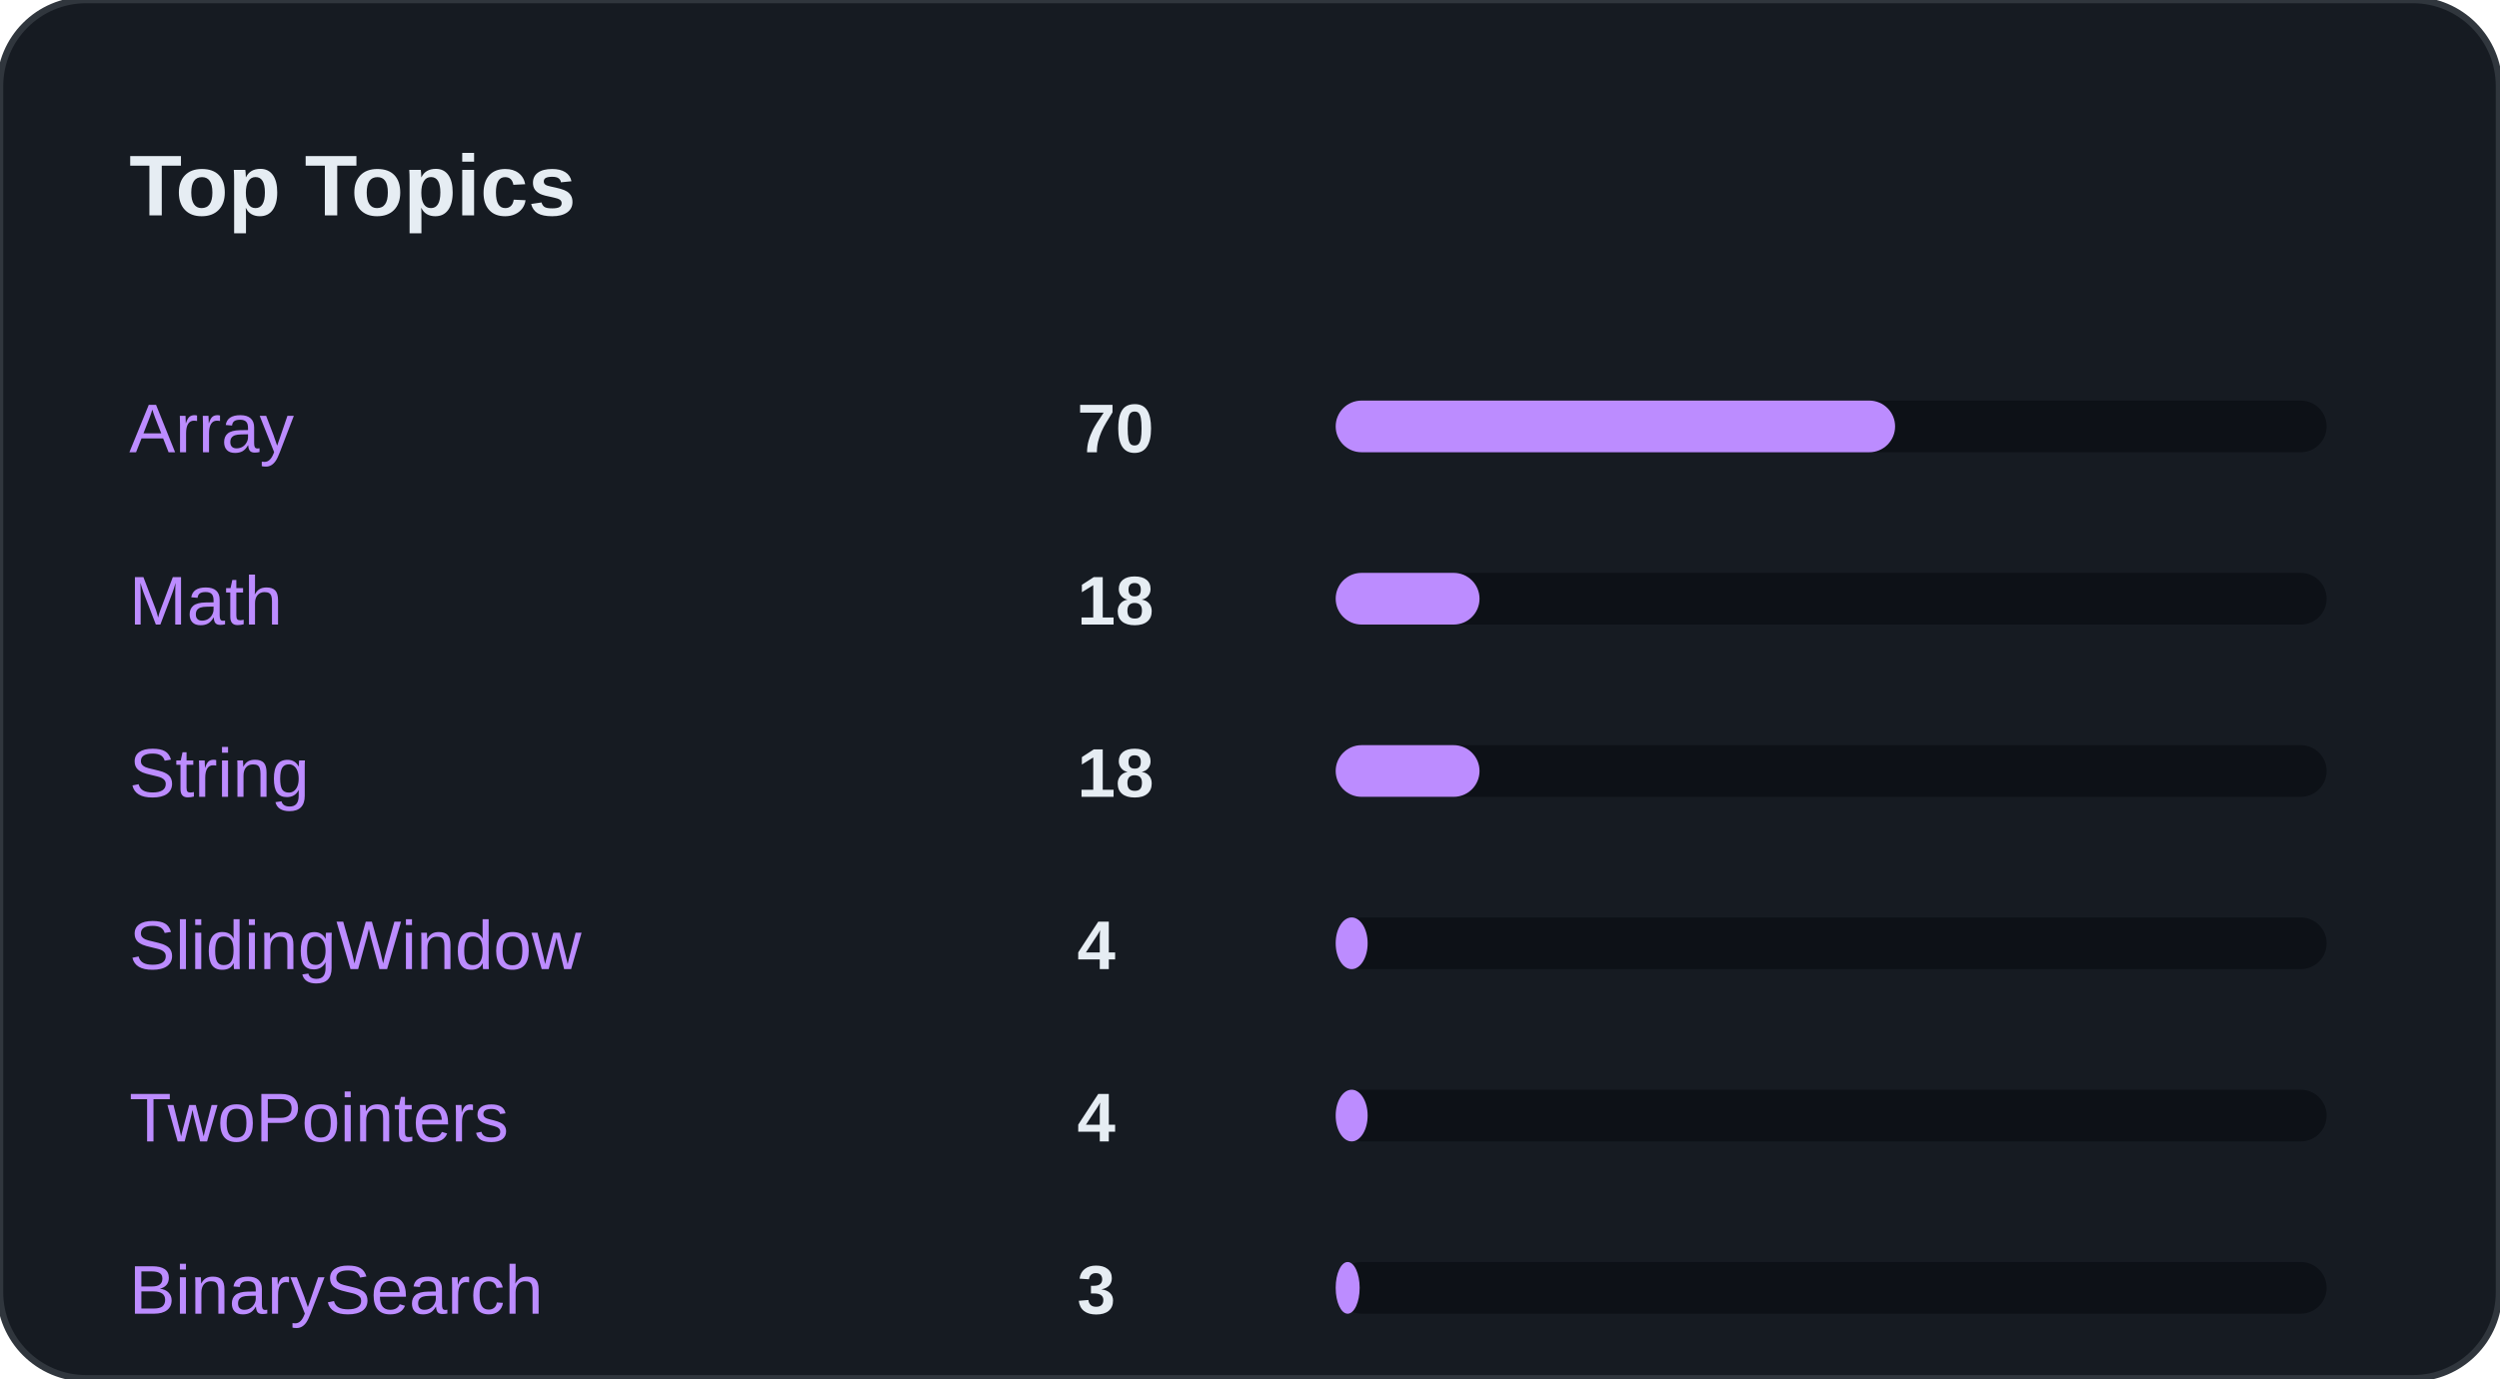
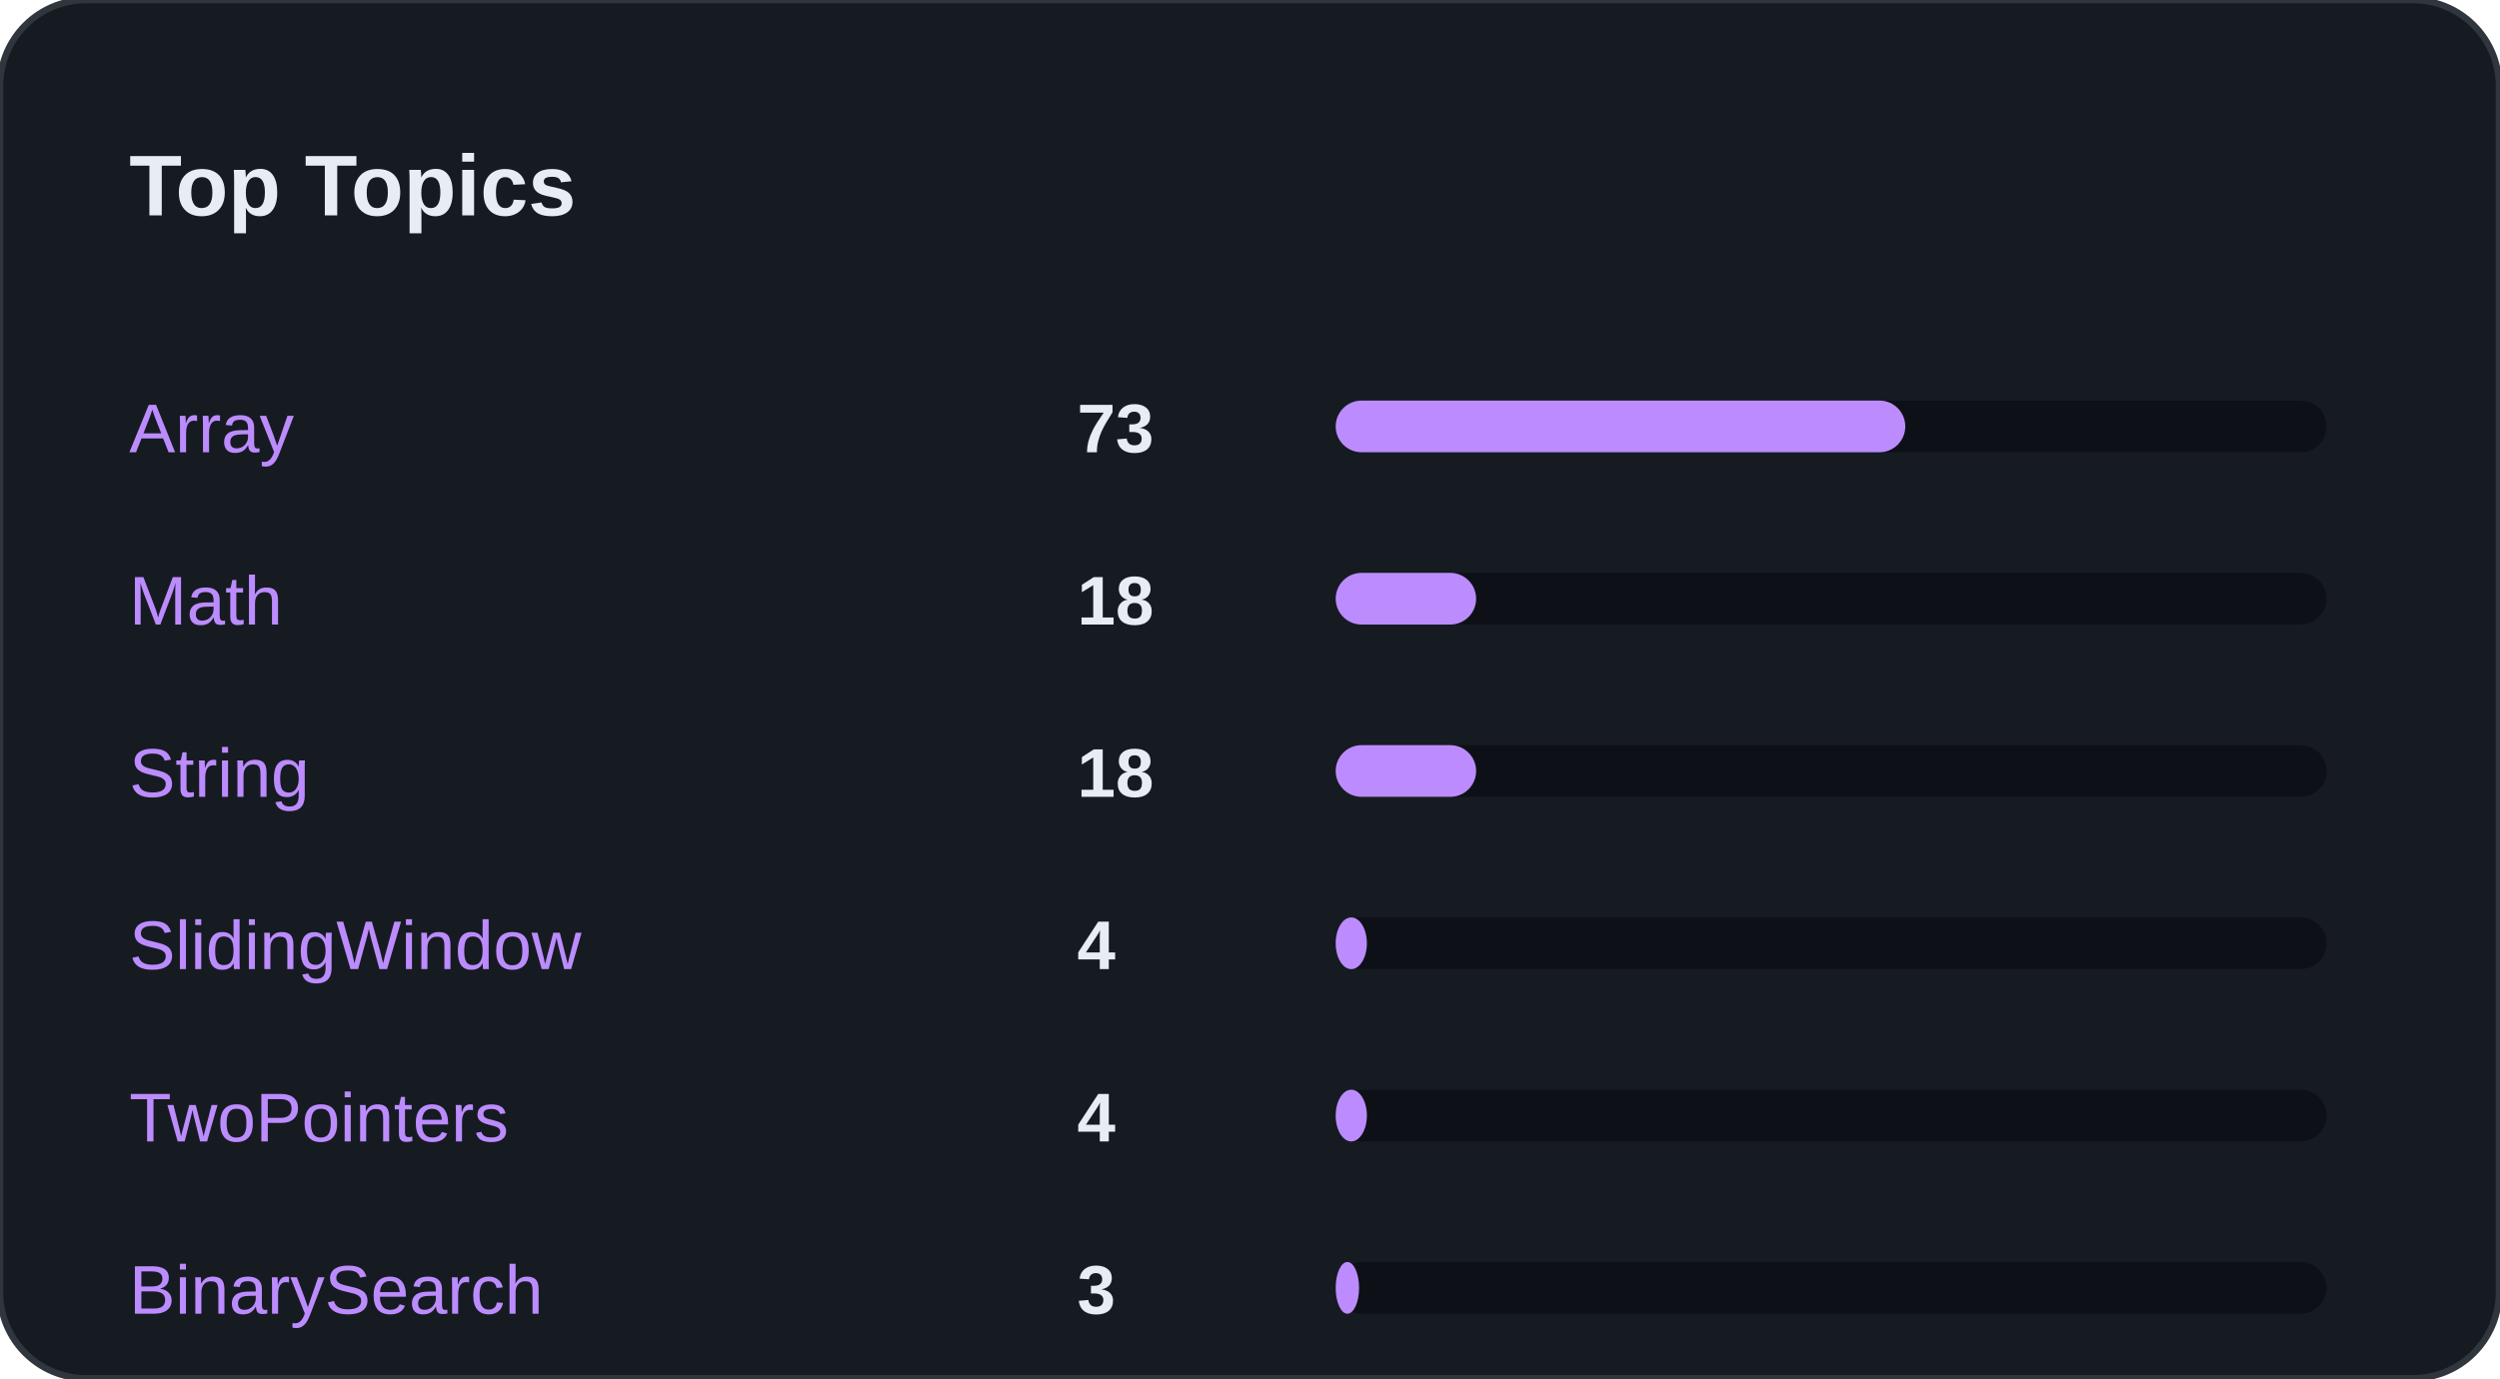
<svg xmlns="http://www.w3.org/2000/svg" width="100%" viewBox="0 0 580 320" preserveAspectRatio="xMidYMid meet">
  <rect width="580" height="320" rx="20" fill="#161B22" stroke="#30363D" stroke-width="1.5" />
  <text x="30" y="50" font-family="Segoe UI, Arial, sans-serif" font-size="20" font-weight="bold" fill="#E6EDF3">Top Topics</text>
  <text x="30" y="105" font-family="Segoe UI, Arial, sans-serif" font-size="16" fill="#BC8CFF">Array</text>
-   <text x="250" y="105" font-family="Segoe UI, Arial, sans-serif" font-size="16" font-weight="bold" fill="#E6EDF3">70</text>
+   <text x="250" y="105" font-family="Segoe UI, Arial, sans-serif" font-size="16" font-weight="bold" fill="#E6EDF3">73</text>
  <rect x="310" y="93" width="230" height="12" rx="6" fill="#0D1117" />
-   <rect x="310" y="93" width="129.839" height="12" rx="6" fill="#BC8CFF" />
+   <rect x="310" y="93" width="132.205" height="12" rx="6" fill="#BC8CFF" />
  <text x="30" y="145" font-family="Segoe UI, Arial, sans-serif" font-size="16" fill="#BC8CFF">Math</text>
  <text x="250" y="145" font-family="Segoe UI, Arial, sans-serif" font-size="16" font-weight="bold" fill="#E6EDF3">18</text>
  <rect x="310" y="133" width="230" height="12" rx="6" fill="#0D1117" />
-   <rect x="310" y="133" width="33.387" height="12" rx="6" fill="#BC8CFF" />
+   <rect x="310" y="133" width="32.598" height="12" rx="6" fill="#BC8CFF" />
  <text x="30" y="185" font-family="Segoe UI, Arial, sans-serif" font-size="16" fill="#BC8CFF">String</text>
  <text x="250" y="185" font-family="Segoe UI, Arial, sans-serif" font-size="16" font-weight="bold" fill="#E6EDF3">18</text>
  <rect x="310" y="173" width="230" height="12" rx="6" fill="#0D1117" />
-   <rect x="310" y="173" width="33.387" height="12" rx="6" fill="#BC8CFF" />
+   <rect x="310" y="173" width="32.598" height="12" rx="6" fill="#BC8CFF" />
  <text x="30" y="225" font-family="Segoe UI, Arial, sans-serif" font-size="16" fill="#BC8CFF">SlidingWindow</text>
  <text x="250" y="225" font-family="Segoe UI, Arial, sans-serif" font-size="16" font-weight="bold" fill="#E6EDF3">4</text>
  <rect x="310" y="213" width="230" height="12" rx="6" fill="#0D1117" />
-   <rect x="310" y="213" width="7.419" height="12" rx="6" fill="#BC8CFF" />
+   <rect x="310" y="213" width="7.244" height="12" rx="6" fill="#BC8CFF" />
  <text x="30" y="265" font-family="Segoe UI, Arial, sans-serif" font-size="16" fill="#BC8CFF">TwoPointers</text>
  <text x="250" y="265" font-family="Segoe UI, Arial, sans-serif" font-size="16" font-weight="bold" fill="#E6EDF3">4</text>
  <rect x="310" y="253" width="230" height="12" rx="6" fill="#0D1117" />
-   <rect x="310" y="253" width="7.419" height="12" rx="6" fill="#BC8CFF" />
+   <rect x="310" y="253" width="7.244" height="12" rx="6" fill="#BC8CFF" />
  <text x="30" y="305" font-family="Segoe UI, Arial, sans-serif" font-size="16" fill="#BC8CFF">BinarySearch</text>
  <text x="250" y="305" font-family="Segoe UI, Arial, sans-serif" font-size="16" font-weight="bold" fill="#E6EDF3">3</text>
  <rect x="310" y="293" width="230" height="12" rx="6" fill="#0D1117" />
-   <rect x="310" y="293" width="5.565" height="12" rx="6" fill="#BC8CFF" />
+   <rect x="310" y="293" width="5.433" height="12" rx="6" fill="#BC8CFF" />
  <text x="30" y="345" font-family="Segoe UI, Arial, sans-serif" font-size="16" fill="#BC8CFF">Greedy</text>
  <text x="250" y="345" font-family="Segoe UI, Arial, sans-serif" font-size="16" font-weight="bold" fill="#E6EDF3">3</text>
  <rect x="310" y="333" width="230" height="12" rx="6" fill="#0D1117" />
-   <rect x="310" y="333" width="5.565" height="12" rx="6" fill="#BC8CFF" />
+   <rect x="310" y="333" width="5.433" height="12" rx="6" fill="#BC8CFF" />
  <text x="30" y="385" font-family="Segoe UI, Arial, sans-serif" font-size="16" fill="#BC8CFF">HashTable</text>
  <text x="250" y="385" font-family="Segoe UI, Arial, sans-serif" font-size="16" font-weight="bold" fill="#E6EDF3">3</text>
  <rect x="310" y="373" width="230" height="12" rx="6" fill="#0D1117" />
-   <rect x="310" y="373" width="5.565" height="12" rx="6" fill="#BC8CFF" />
+   <rect x="310" y="373" width="5.433" height="12" rx="6" fill="#BC8CFF" />
  <text x="30" y="425" font-family="Segoe UI, Arial, sans-serif" font-size="16" fill="#BC8CFF">Sorting</text>
  <text x="250" y="425" font-family="Segoe UI, Arial, sans-serif" font-size="16" font-weight="bold" fill="#E6EDF3">1</text>
  <rect x="310" y="413" width="230" height="12" rx="6" fill="#0D1117" />
-   <rect x="310" y="413" width="1.855" height="12" rx="6" fill="#BC8CFF" />
+   <rect x="310" y="413" width="1.811" height="12" rx="6" fill="#BC8CFF" />
</svg>
